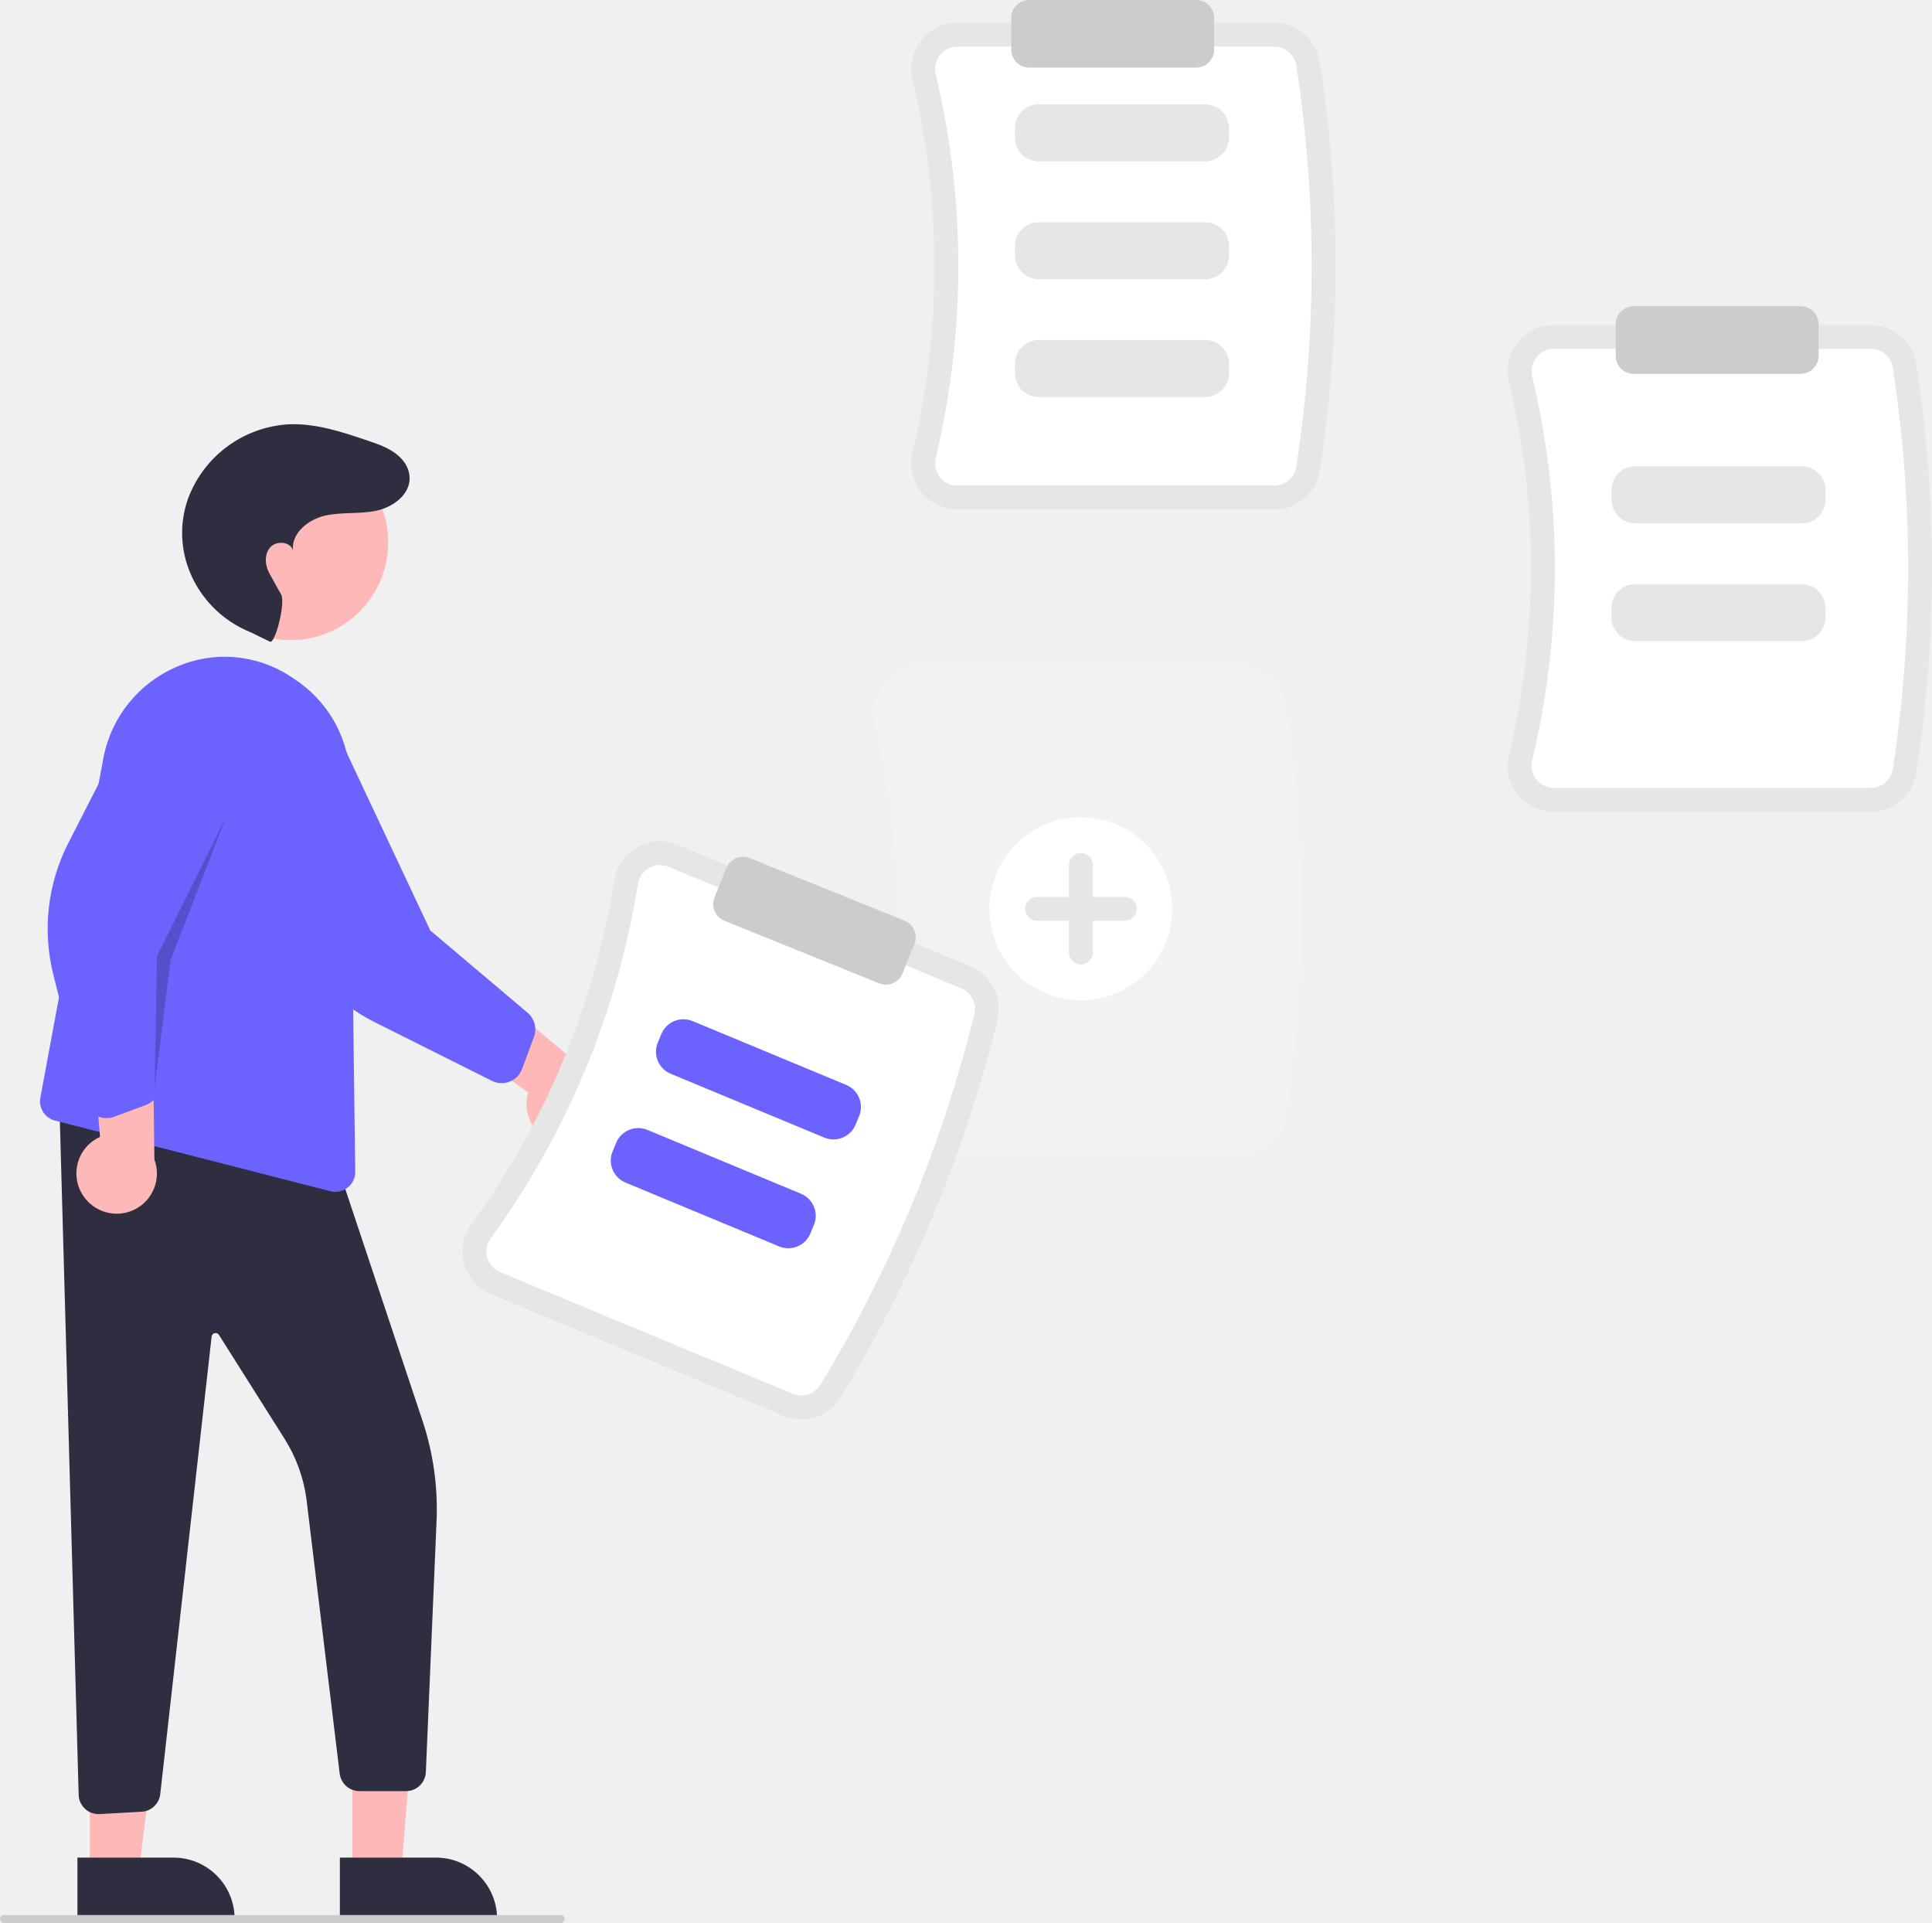
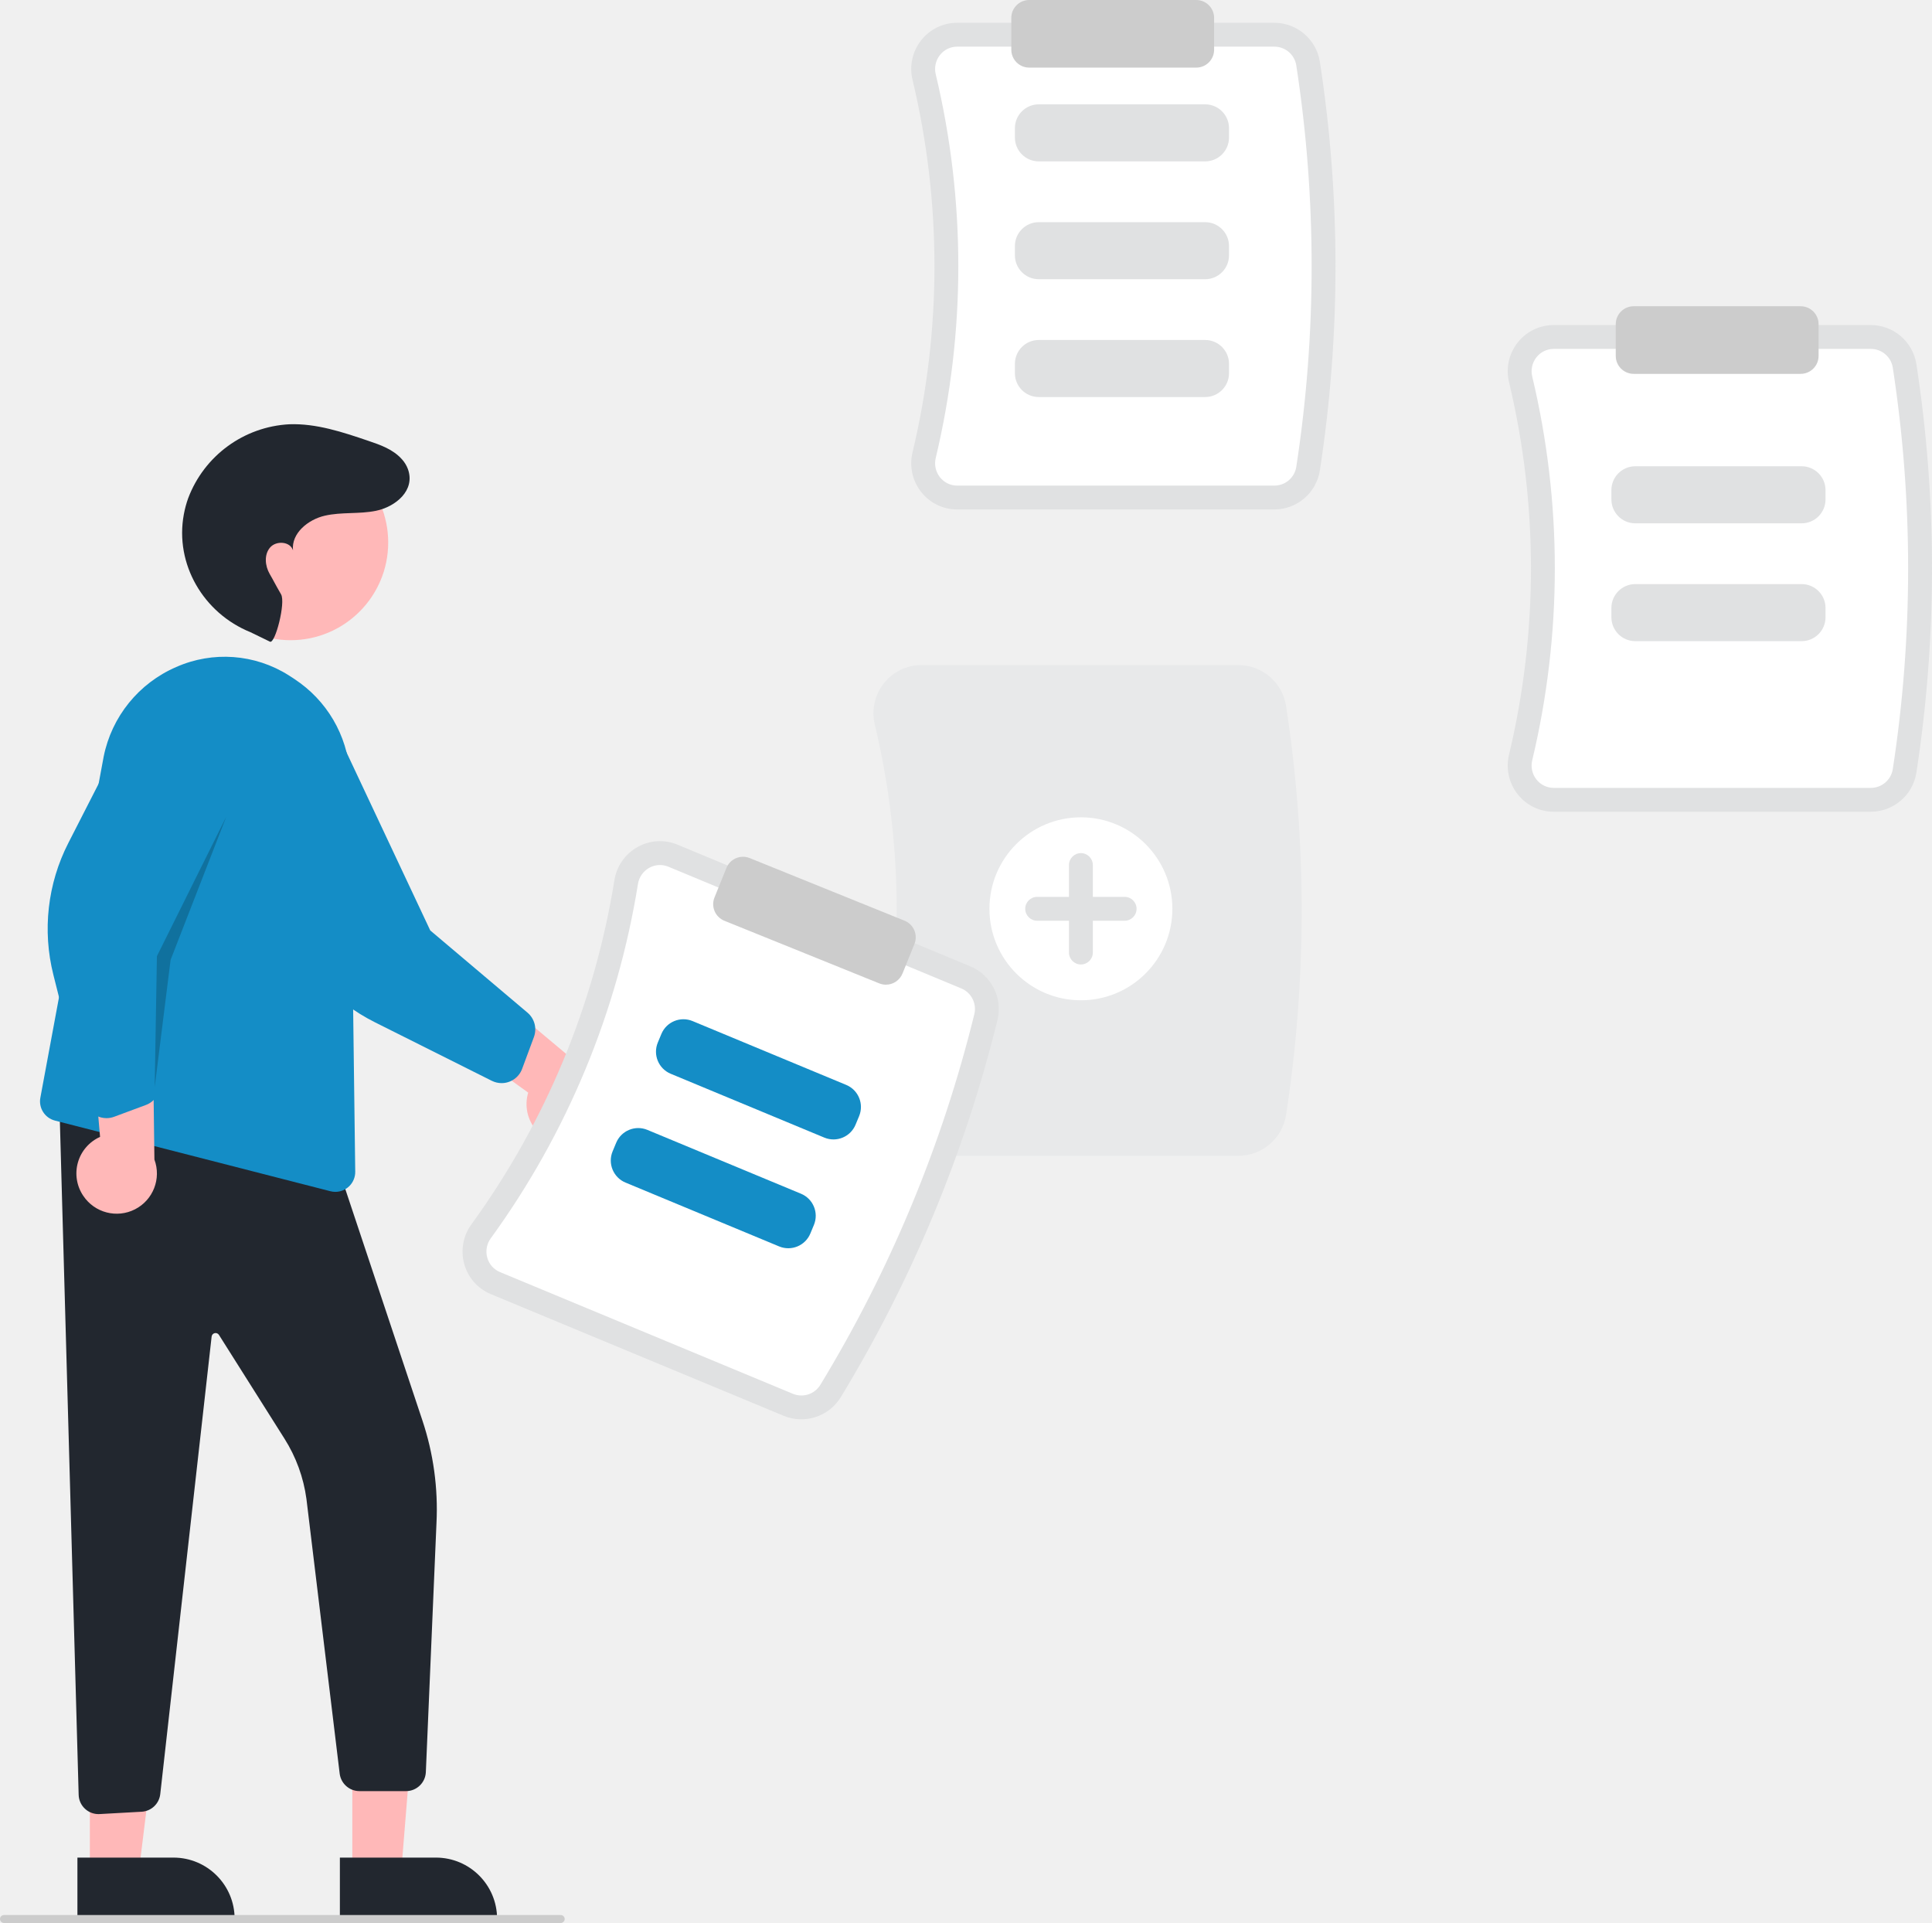
<svg xmlns="http://www.w3.org/2000/svg" data-name="Layer 1" width="485.834" height="483.5" viewBox="0 0 485.834 483.5">
-   <path d="M677.542,336.347H597.8a11.478,11.478,0,0,1-9.066-4.394h0a11.622,11.622,0,0,1-2.177-9.968,201.631,201.631,0,0,0-0-93.647,11.624,11.624,0,0,1,2.177-9.967,11.478,11.478,0,0,1,9.066-4.394h79.741a11.623,11.623,0,0,1,11.439,9.755,337.961,337.961,0,0,1,0,102.858A11.623,11.623,0,0,1,677.542,336.347Z" transform="translate(-357.0831 -208.25)" fill="#e6e6e6" />
+   <path d="M677.542,336.347H597.8a11.478,11.478,0,0,1-9.066-4.394h0a11.622,11.622,0,0,1-2.177-9.968,201.631,201.631,0,0,0-0-93.647,11.624,11.624,0,0,1,2.177-9.967,11.478,11.478,0,0,1,9.066-4.394h79.741a11.623,11.623,0,0,1,11.439,9.755,337.961,337.961,0,0,1,0,102.858A11.623,11.623,0,0,1,677.542,336.347Z" transform="translate(-357.0831 -208.25)" fill="#e0e1e2" />
  <path d="M597.8,219.978a5.513,5.513,0,0,0-4.354,2.108,5.659,5.659,0,0,0-1.054,4.854,207.656,207.656,0,0,1,0,96.445,5.656,5.656,0,0,0,1.053,4.853l0.0 0a5.511,5.511,0,0,0,4.354,2.109h79.741a5.582,5.582,0,0,0,5.509-4.667,331.985,331.985,0,0,0,0-101.035,5.582,5.582,0,0,0-5.509-4.667Z" transform="translate(-357.0831 -208.25)" fill="#fff" />
-   <path d="M660.141,248.829h-41.845a6.006,6.006,0,0,1-6-6v-2.345a6.006,6.006,0,0,1,6-6h41.845a6.006,6.006,0,0,1,6,6V242.829A6.006,6.006,0,0,1,660.141,248.829Z" transform="translate(-357.0831 -208.25)" fill="#e6e6e6" />
-   <path d="M660.141,278.454h-41.845a6.006,6.006,0,0,1-6-6V270.11a6.006,6.006,0,0,1,6-6h41.845a6.006,6.006,0,0,1,6,6v2.345A6.006,6.006,0,0,1,660.141,278.454Z" transform="translate(-357.0831 -208.25)" fill="#e6e6e6" />
-   <path d="M660.141,308.08h-41.845a6.006,6.006,0,0,1-6-6v-2.345a6.006,6.006,0,0,1,6-6h41.845a6.006,6.006,0,0,1,6,6v2.345A6.006,6.006,0,0,1,660.141,308.08Z" transform="translate(-357.0831 -208.25)" fill="#e6e6e6" />
-   <path d="M827.542,412.347H747.8a11.478,11.478,0,0,1-9.066-4.394h0a11.622,11.622,0,0,1-2.177-9.968,201.631,201.631,0,0,0-0-93.647,11.624,11.624,0,0,1,2.177-9.967,11.478,11.478,0,0,1,9.066-4.394h79.741a11.623,11.623,0,0,1,11.439,9.755,337.961,337.961,0,0,1,0,102.858A11.623,11.623,0,0,1,827.542,412.347Z" transform="translate(-357.0831 -208.25)" fill="#e6e6e6" />
+   <path d="M660.141,248.829h-41.845a6.006,6.006,0,0,1-6-6v-2.345a6.006,6.006,0,0,1,6-6h41.845a6.006,6.006,0,0,1,6,6V242.829A6.006,6.006,0,0,1,660.141,248.829Z" transform="translate(-357.0831 -208.25)" fill="#e0e1e2" />
+   <path d="M660.141,278.454h-41.845a6.006,6.006,0,0,1-6-6V270.11a6.006,6.006,0,0,1,6-6h41.845a6.006,6.006,0,0,1,6,6v2.345A6.006,6.006,0,0,1,660.141,278.454Z" transform="translate(-357.0831 -208.25)" fill="#e0e1e2" />
+   <path d="M660.141,308.08h-41.845a6.006,6.006,0,0,1-6-6v-2.345a6.006,6.006,0,0,1,6-6h41.845a6.006,6.006,0,0,1,6,6v2.345A6.006,6.006,0,0,1,660.141,308.08Z" transform="translate(-357.0831 -208.25)" fill="#e0e1e2" />
+   <path d="M827.542,412.347H747.8a11.478,11.478,0,0,1-9.066-4.394h0a11.622,11.622,0,0,1-2.177-9.968,201.631,201.631,0,0,0-0-93.647,11.624,11.624,0,0,1,2.177-9.967,11.478,11.478,0,0,1,9.066-4.394h79.741a11.623,11.623,0,0,1,11.439,9.755,337.961,337.961,0,0,1,0,102.858A11.623,11.623,0,0,1,827.542,412.347Z" transform="translate(-357.0831 -208.25)" fill="#e0e1e2" />
  <path d="M747.8,295.978a5.513,5.513,0,0,0-4.354,2.108,5.659,5.659,0,0,0-1.054,4.854,207.656,207.656,0,0,1,0,96.445,5.656,5.656,0,0,0,1.053,4.853l0.0 0a5.511,5.511,0,0,0,4.354,2.109h79.741a5.582,5.582,0,0,0,5.509-4.667,331.985,331.985,0,0,0,0-101.035,5.582,5.582,0,0,0-5.509-4.667Z" transform="translate(-357.0831 -208.25)" fill="#fff" />
-   <path d="M668.542,498.847H588.8a11.975,11.975,0,0,1-9.458-4.584,12.119,12.119,0,0,1-2.27-10.394,201.131,201.131,0,0,0-0-93.414,12.121,12.121,0,0,1,2.27-10.394,11.976,11.976,0,0,1,9.459-4.584h79.741a12.127,12.127,0,0,1,11.933,10.179,338.459,338.459,0,0,1,0,103.011A12.127,12.127,0,0,1,668.542,498.847Z" transform="translate(-357.0831 -208.25)" fill="#f2f2f2" />
-   <path d="M810.141,339.829h-41.845a6.006,6.006,0,0,1-6-6v-2.345a6.006,6.006,0,0,1,6-6h41.845a6.006,6.006,0,0,1,6,6V333.829A6.006,6.006,0,0,1,810.141,339.829Z" transform="translate(-357.0831 -208.25)" fill="#e6e6e6" />
-   <path d="M810.141,369.454h-41.845a6.006,6.006,0,0,1-6-6V361.11a6.006,6.006,0,0,1,6-6h41.845a6.006,6.006,0,0,1,6,6v2.345A6.006,6.006,0,0,1,810.141,369.454Z" transform="translate(-357.0831 -208.25)" fill="#e6e6e6" />
+   <path d="M668.542,498.847H588.8a11.975,11.975,0,0,1-9.458-4.584,12.119,12.119,0,0,1-2.27-10.394,201.131,201.131,0,0,0-0-93.414,12.121,12.121,0,0,1,2.27-10.394,11.976,11.976,0,0,1,9.459-4.584h79.741a12.127,12.127,0,0,1,11.933,10.179,338.459,338.459,0,0,1,0,103.011A12.127,12.127,0,0,1,668.542,498.847Z" transform="translate(-357.0831 -208.25)" fill="#e8e9ea" />
+   <path d="M810.141,339.829h-41.845a6.006,6.006,0,0,1-6-6v-2.345a6.006,6.006,0,0,1,6-6h41.845a6.006,6.006,0,0,1,6,6V333.829A6.006,6.006,0,0,1,810.141,339.829Z" transform="translate(-357.0831 -208.25)" fill="#e0e1e2" />
+   <path d="M810.141,369.454h-41.845a6.006,6.006,0,0,1-6-6V361.11a6.006,6.006,0,0,1,6-6h41.845a6.006,6.006,0,0,1,6,6v2.345A6.006,6.006,0,0,1,810.141,369.454Z" transform="translate(-357.0831 -208.25)" fill="#e0e1e2" />
  <circle cx="271.811" cy="228.5" r="23" fill="#fff" />
-   <path d="M639.894,433.75h-8v-8a3,3,0,0,0-6,0v8h-8a3,3,0,0,0,0,6h8v8a3,3,0,0,0,6,0v-8h8a3,3,0,0,0,0-6Z" transform="translate(-357.0831 -208.25)" fill="#e6e6e6" />
+   <path d="M639.894,433.75h-8v-8a3,3,0,0,0-6,0v8h-8a3,3,0,0,0,0,6h8v8a3,3,0,0,0,6,0v-8h8a3,3,0,0,0,0-6Z" transform="translate(-357.0831 -208.25)" fill="#e0e1e2" />
  <path d="M657.894,225.25h-42a4.505,4.505,0,0,1-4.5-4.5v-8a4.505,4.505,0,0,1,4.5-4.5h42a4.505,4.505,0,0,1,4.5,4.5v8A4.505,4.505,0,0,1,657.894,225.25Z" transform="translate(-357.0831 -208.25)" fill="#ccc" />
  <path d="M809.894,302.25h-42a4.505,4.505,0,0,1-4.5-4.5v-8a4.505,4.505,0,0,1,4.5-4.5h42a4.505,4.505,0,0,1,4.5,4.5v8A4.505,4.505,0,0,1,809.894,302.25Z" transform="translate(-357.0831 -208.25)" fill="#ccc" />
  <polygon points="88.596 471.061 100.856 471.061 104.689 423.773 88.594 423.773 88.596 471.061" fill="#ffb8b8" />
-   <path d="M442.552,675.308l24.144-.001h.001a15.386,15.386,0,0,1,15.386,15.386v.5l-39.531.001Z" transform="translate(-357.0831 -208.25)" fill="#2f2e41" />
+   <path d="M442.552,675.308l24.144-.001h.001a15.386,15.386,0,0,1,15.386,15.386v.5l-39.531.001Z" transform="translate(-357.0831 -208.25)" fill="#22272f" />
  <polygon points="22.596 471.061 34.856 471.061 40.689 423.773 22.594 423.773 22.596 471.061" fill="#ffb8b8" />
-   <path d="M376.552,675.308l24.144-.001h.001a15.386,15.386,0,0,1,15.386,15.386v.5l-39.531.001Z" transform="translate(-357.0831 -208.25)" fill="#2f2e41" />
-   <path d="M381.854,664.373a4.981,4.981,0,0,1-3.375-1.318h0a4.961,4.961,0,0,1-1.616-3.537L371.947,483.304l69.811,17.452,21.54,64.618a70.461,70.461,0,0,1,3.545,25.824l-2.675,62.637a4.996,4.996,0,0,1-4.994,4.759h-11.709a5.023,5.023,0,0,1-4.955-4.33l-8.369-69.142a37.823,37.823,0,0,0-5.532-15.164l-16.469-26.076a1,1,0,0,0-1.838.41L397.378,659.38a4.993,4.993,0,0,1-4.687,4.396l-10.552.587C382.044,664.369,381.949,664.373,381.854,664.373Z" transform="translate(-357.0831 -208.25)" fill="#2f2e41" />
+   <path d="M376.552,675.308l24.144-.001h.001a15.386,15.386,0,0,1,15.386,15.386v.5l-39.531.001Z" transform="translate(-357.0831 -208.25)" fill="#22272f" />
+   <path d="M381.854,664.373a4.981,4.981,0,0,1-3.375-1.318h0a4.961,4.961,0,0,1-1.616-3.537L371.947,483.304l69.811,17.452,21.54,64.618a70.461,70.461,0,0,1,3.545,25.824l-2.675,62.637a4.996,4.996,0,0,1-4.994,4.759h-11.709a5.023,5.023,0,0,1-4.955-4.33l-8.369-69.142a37.823,37.823,0,0,0-5.532-15.164l-16.469-26.076a1,1,0,0,0-1.838.41L397.378,659.38a4.993,4.993,0,0,1-4.687,4.396l-10.552.587C382.044,664.369,381.949,664.373,381.854,664.373Z" transform="translate(-357.0831 -208.25)" fill="#22272f" />
  <circle cx="73.058" cy="136.406" r="24.561" fill="#ffb8b8" />
-   <path d="M441.424,507.922a5.076,5.076,0,0,1-1.253-.159H440.17l-69.264-17.76a4.998,4.998,0,0,1-3.663-5.815L383.15,398.497a31.214,31.214,0,0,1,18.25-22.54,30.113,30.113,0,0,1,28.266,2.075c.97.605,1.947,1.265,2.903,1.961a30.96,30.96,0,0,1,12.579,24.529l1.265,98.329a5.007,5.007,0,0,1-4.988,5.071Z" transform="translate(-357.0831 -208.25)" fill="#6c63ff" />
+   <path d="M441.424,507.922a5.076,5.076,0,0,1-1.253-.159H440.17l-69.264-17.76a4.998,4.998,0,0,1-3.663-5.815L383.15,398.497a31.214,31.214,0,0,1,18.25-22.54,30.113,30.113,0,0,1,28.266,2.075c.97.605,1.947,1.265,2.903,1.961a30.96,30.96,0,0,1,12.579,24.529l1.265,98.329a5.007,5.007,0,0,1-4.988,5.071Z" transform="translate(-357.0831 -208.25)" fill="#148dc6" />
  <path d="M378.032,508.93a10.056,10.056,0,0,1,4.214-14.832l-3.081-35.602,16.326,8.848.423,32.452a10.11,10.11,0,0,1-17.882,9.134Z" transform="translate(-357.0831 -208.25)" fill="#ffb8b8" />
-   <path d="M383.865,489.389a5.532,5.532,0,0,1-1.366-.173,5.496,5.496,0,0,1-3.972-3.986l-8.023-31.884a47.37,47.37,0,0,1,3.761-33.135l16.809-32.882a15.541,15.541,0,0,1,18.808-11.019,15.356,15.356,0,0,1,9.475,7.101,15.567,15.567,0,0,1,1.654,11.913l-23.927,53.506.284,32.036a5.519,5.519,0,0,1-3.584,5.205l-8.007,2.974A5.48,5.48,0,0,1,383.865,489.389Z" transform="translate(-357.0831 -208.25)" fill="#6c63ff" />
+   <path d="M383.865,489.389a5.532,5.532,0,0,1-1.366-.173,5.496,5.496,0,0,1-3.972-3.986l-8.023-31.884a47.37,47.37,0,0,1,3.761-33.135l16.809-32.882a15.541,15.541,0,0,1,18.808-11.019,15.356,15.356,0,0,1,9.475,7.101,15.567,15.567,0,0,1,1.654,11.913l-23.927,53.506.284,32.036a5.519,5.519,0,0,1-3.584,5.205l-8.007,2.974A5.48,5.48,0,0,1,383.865,489.389Z" transform="translate(-357.0831 -208.25)" fill="#148dc6" />
  <path d="M498.401,495.835a10.056,10.056,0,0,1-8.493-12.87l-28.993-20.889,17.357-6.602,24.872,20.849a10.11,10.11,0,0,1-4.742,19.512Z" transform="translate(-357.0831 -208.25)" fill="#ffb8b8" />
-   <path d="M483.223,480.581a5.522,5.522,0,0,1-2.463-.582L451.361,465.282a47.381,47.381,0,0,1-22.661-24.465L414.743,406.626a15.544,15.544,0,0,1,3.918-21.444,15.352,15.352,0,0,1,11.59-2.543,15.57,15.57,0,0,1,10.081,6.512l24.945,53.04L489.743,462.873a5.518,5.518,0,0,1,1.607,6.112l-2.97,8.008a5.474,5.474,0,0,1-2.007,2.596,5.497,5.497,0,0,1-3.15.992Z" transform="translate(-357.0831 -208.25)" fill="#6c63ff" />
-   <path d="M424.983,369.593c1.305.571,3.977-9.827,2.78-11.907-1.78-3.093-1.675-3.071-2.857-5.117s-1.446-4.847.084-6.648,5.072-1.562,5.77.696c-.449-4.288,3.792-7.735,7.993-8.703s8.632-.367,12.857-1.229c4.902-1,10.003-5.11,8.047-10.501a7.593,7.593,0,0,0-1.481-2.434c-2.26-2.541-5.421-3.626-8.512-4.675-6.43-2.182-13.036-4.392-19.822-4.151A28.798,28.798,0,0,0,404.397,333.533a26.156,26.156,0,0,0-1.083,4.025c-2.329,12.524,4.944,24.878,16.756,29.647Z" transform="translate(-357.0831 -208.25)" fill="#2f2e41" />
+   <path d="M483.223,480.581a5.522,5.522,0,0,1-2.463-.582L451.361,465.282a47.381,47.381,0,0,1-22.661-24.465L414.743,406.626a15.544,15.544,0,0,1,3.918-21.444,15.352,15.352,0,0,1,11.59-2.543,15.57,15.57,0,0,1,10.081,6.512l24.945,53.04L489.743,462.873a5.518,5.518,0,0,1,1.607,6.112l-2.97,8.008a5.474,5.474,0,0,1-2.007,2.596,5.497,5.497,0,0,1-3.15.992Z" transform="translate(-357.0831 -208.25)" fill="#148dc6" />
+   <path d="M424.983,369.593c1.305.571,3.977-9.827,2.78-11.907-1.78-3.093-1.675-3.071-2.857-5.117s-1.446-4.847.084-6.648,5.072-1.562,5.77.696c-.449-4.288,3.792-7.735,7.993-8.703s8.632-.367,12.857-1.229c4.902-1,10.003-5.11,8.047-10.501a7.593,7.593,0,0,0-1.481-2.434c-2.26-2.541-5.421-3.626-8.512-4.675-6.43-2.182-13.036-4.392-19.822-4.151A28.798,28.798,0,0,0,404.397,333.533a26.156,26.156,0,0,0-1.083,4.025c-2.329,12.524,4.944,24.878,16.756,29.647Z" transform="translate(-357.0831 -208.25)" fill="#22272f" />
  <polygon points="38.9 273.343 39.457 240.414 56.9 205.343 42.9 241.343 38.9 273.343" opacity="0.2" />
-   <path d="M554.16,564.232,480.522,533.637a11.478,11.478,0,0,1-6.686-7.536h0a11.622,11.622,0,0,1,1.815-10.04,201.631,201.631,0,0,0,35.93-86.48,11.624,11.624,0,0,1,5.834-8.369,11.478,11.478,0,0,1,10.058-.579l73.638,30.596a11.623,11.623,0,0,1,6.821,13.398,337.961,337.961,0,0,1-39.465,94.986A11.623,11.623,0,0,1,554.16,564.232Z" transform="translate(-357.0831 -208.25)" fill="#e6e6e6" />
+   <path d="M554.16,564.232,480.522,533.637a11.478,11.478,0,0,1-6.686-7.536h0a11.622,11.622,0,0,1,1.815-10.04,201.631,201.631,0,0,0,35.93-86.48,11.624,11.624,0,0,1,5.834-8.369,11.478,11.478,0,0,1,10.058-.579l73.638,30.596a11.623,11.623,0,0,1,6.821,13.398,337.961,337.961,0,0,1-39.465,94.986A11.623,11.623,0,0,1,554.16,564.232Z" transform="translate(-357.0831 -208.25)" fill="#e0e1e2" />
  <path d="M525.171,426.174a5.513,5.513,0,0,0-4.83.276,5.659,5.659,0,0,0-2.835,4.078,207.656,207.656,0,0,1-37.004,89.064,5.656,5.656,0,0,0-.889,4.885l0.0.001a5.511,5.511,0,0,0,3.212,3.618l73.638,30.596a5.582,5.582,0,0,0,6.878-2.196,331.986,331.986,0,0,0,38.766-93.302,5.582,5.582,0,0,0-3.297-6.423Z" transform="translate(-357.0831 -208.25)" fill="#fff" />
-   <path d="M564.38,494.281l-38.642-16.055a6.006,6.006,0,0,1-3.239-7.843l.9-2.165a6.006,6.006,0,0,1,7.843-3.239l38.642,16.055a6.006,6.006,0,0,1,3.239,7.843l-.9,2.165A6.006,6.006,0,0,1,564.38,494.281Z" transform="translate(-357.0831 -208.25)" fill="#6c63ff" />
-   <path d="M553.013,521.64l-38.642-16.055a6.006,6.006,0,0,1-3.239-7.843l.9-2.165a6.006,6.006,0,0,1,7.843-3.239L558.517,508.394a6.006,6.006,0,0,1,3.239,7.843l-.9,2.165A6.006,6.006,0,0,1,553.013,521.64Z" transform="translate(-357.0831 -208.25)" fill="#6c63ff" />
+   <path d="M564.38,494.281l-38.642-16.055a6.006,6.006,0,0,1-3.239-7.843l.9-2.165a6.006,6.006,0,0,1,7.843-3.239l38.642,16.055a6.006,6.006,0,0,1,3.239,7.843l-.9,2.165A6.006,6.006,0,0,1,564.38,494.281Z" transform="translate(-357.0831 -208.25)" fill="#148dc6" />
+   <path d="M553.013,521.64l-38.642-16.055a6.006,6.006,0,0,1-3.239-7.843l.9-2.165a6.006,6.006,0,0,1,7.843-3.239L558.517,508.394a6.006,6.006,0,0,1,3.239,7.843l-.9,2.165A6.006,6.006,0,0,1,553.013,521.64Z" transform="translate(-357.0831 -208.25)" fill="#148dc6" />
  <path d="M579.864,455.832a4.489,4.489,0,0,1-1.687-.331l-38.938-15.743a4.505,4.505,0,0,1-2.485-5.858l2.999-7.417a4.5,4.5,0,0,1,5.859-2.485l38.938,15.743a4.505,4.505,0,0,1,2.485,5.858l-2.999,7.417a4.511,4.511,0,0,1-4.171,2.815Z" transform="translate(-357.0831 -208.25)" fill="#ccc" />
  <path d="M498.083,691.75h-140a1,1,0,1,1,0-2h140a1,1,0,0,1,0,2Z" transform="translate(-357.0831 -208.25)" fill="#ccc" />
</svg>
